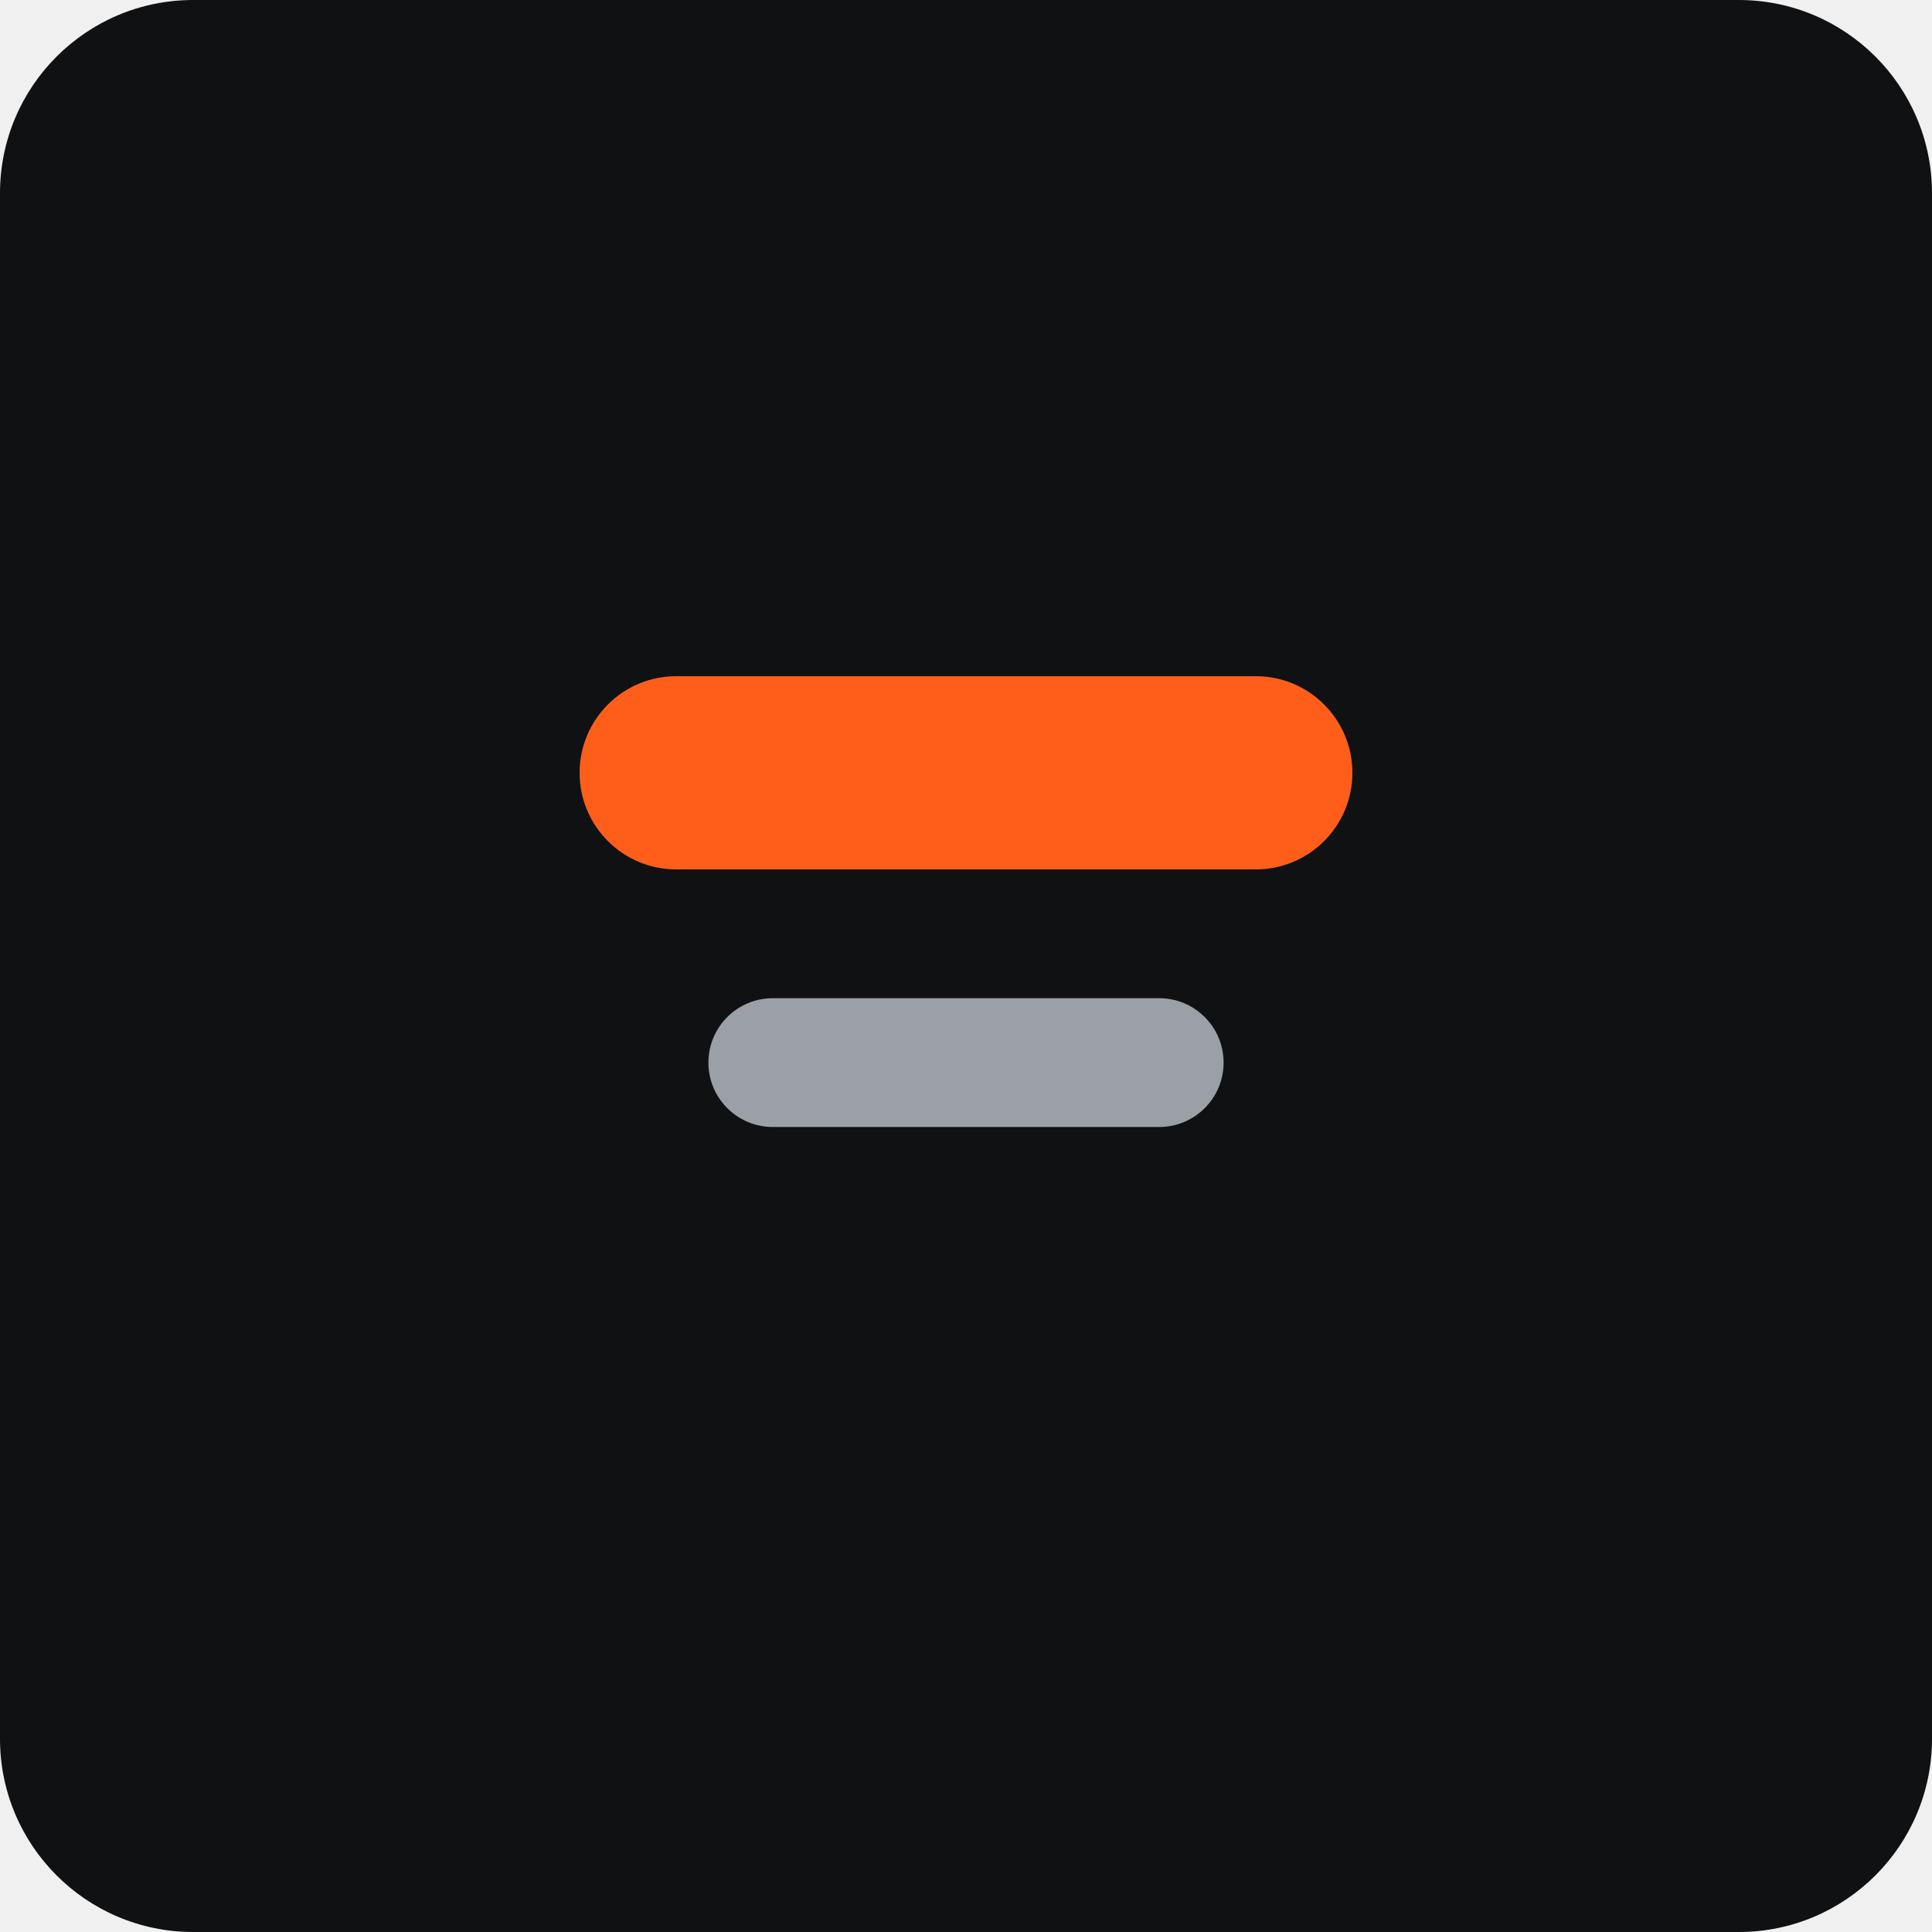
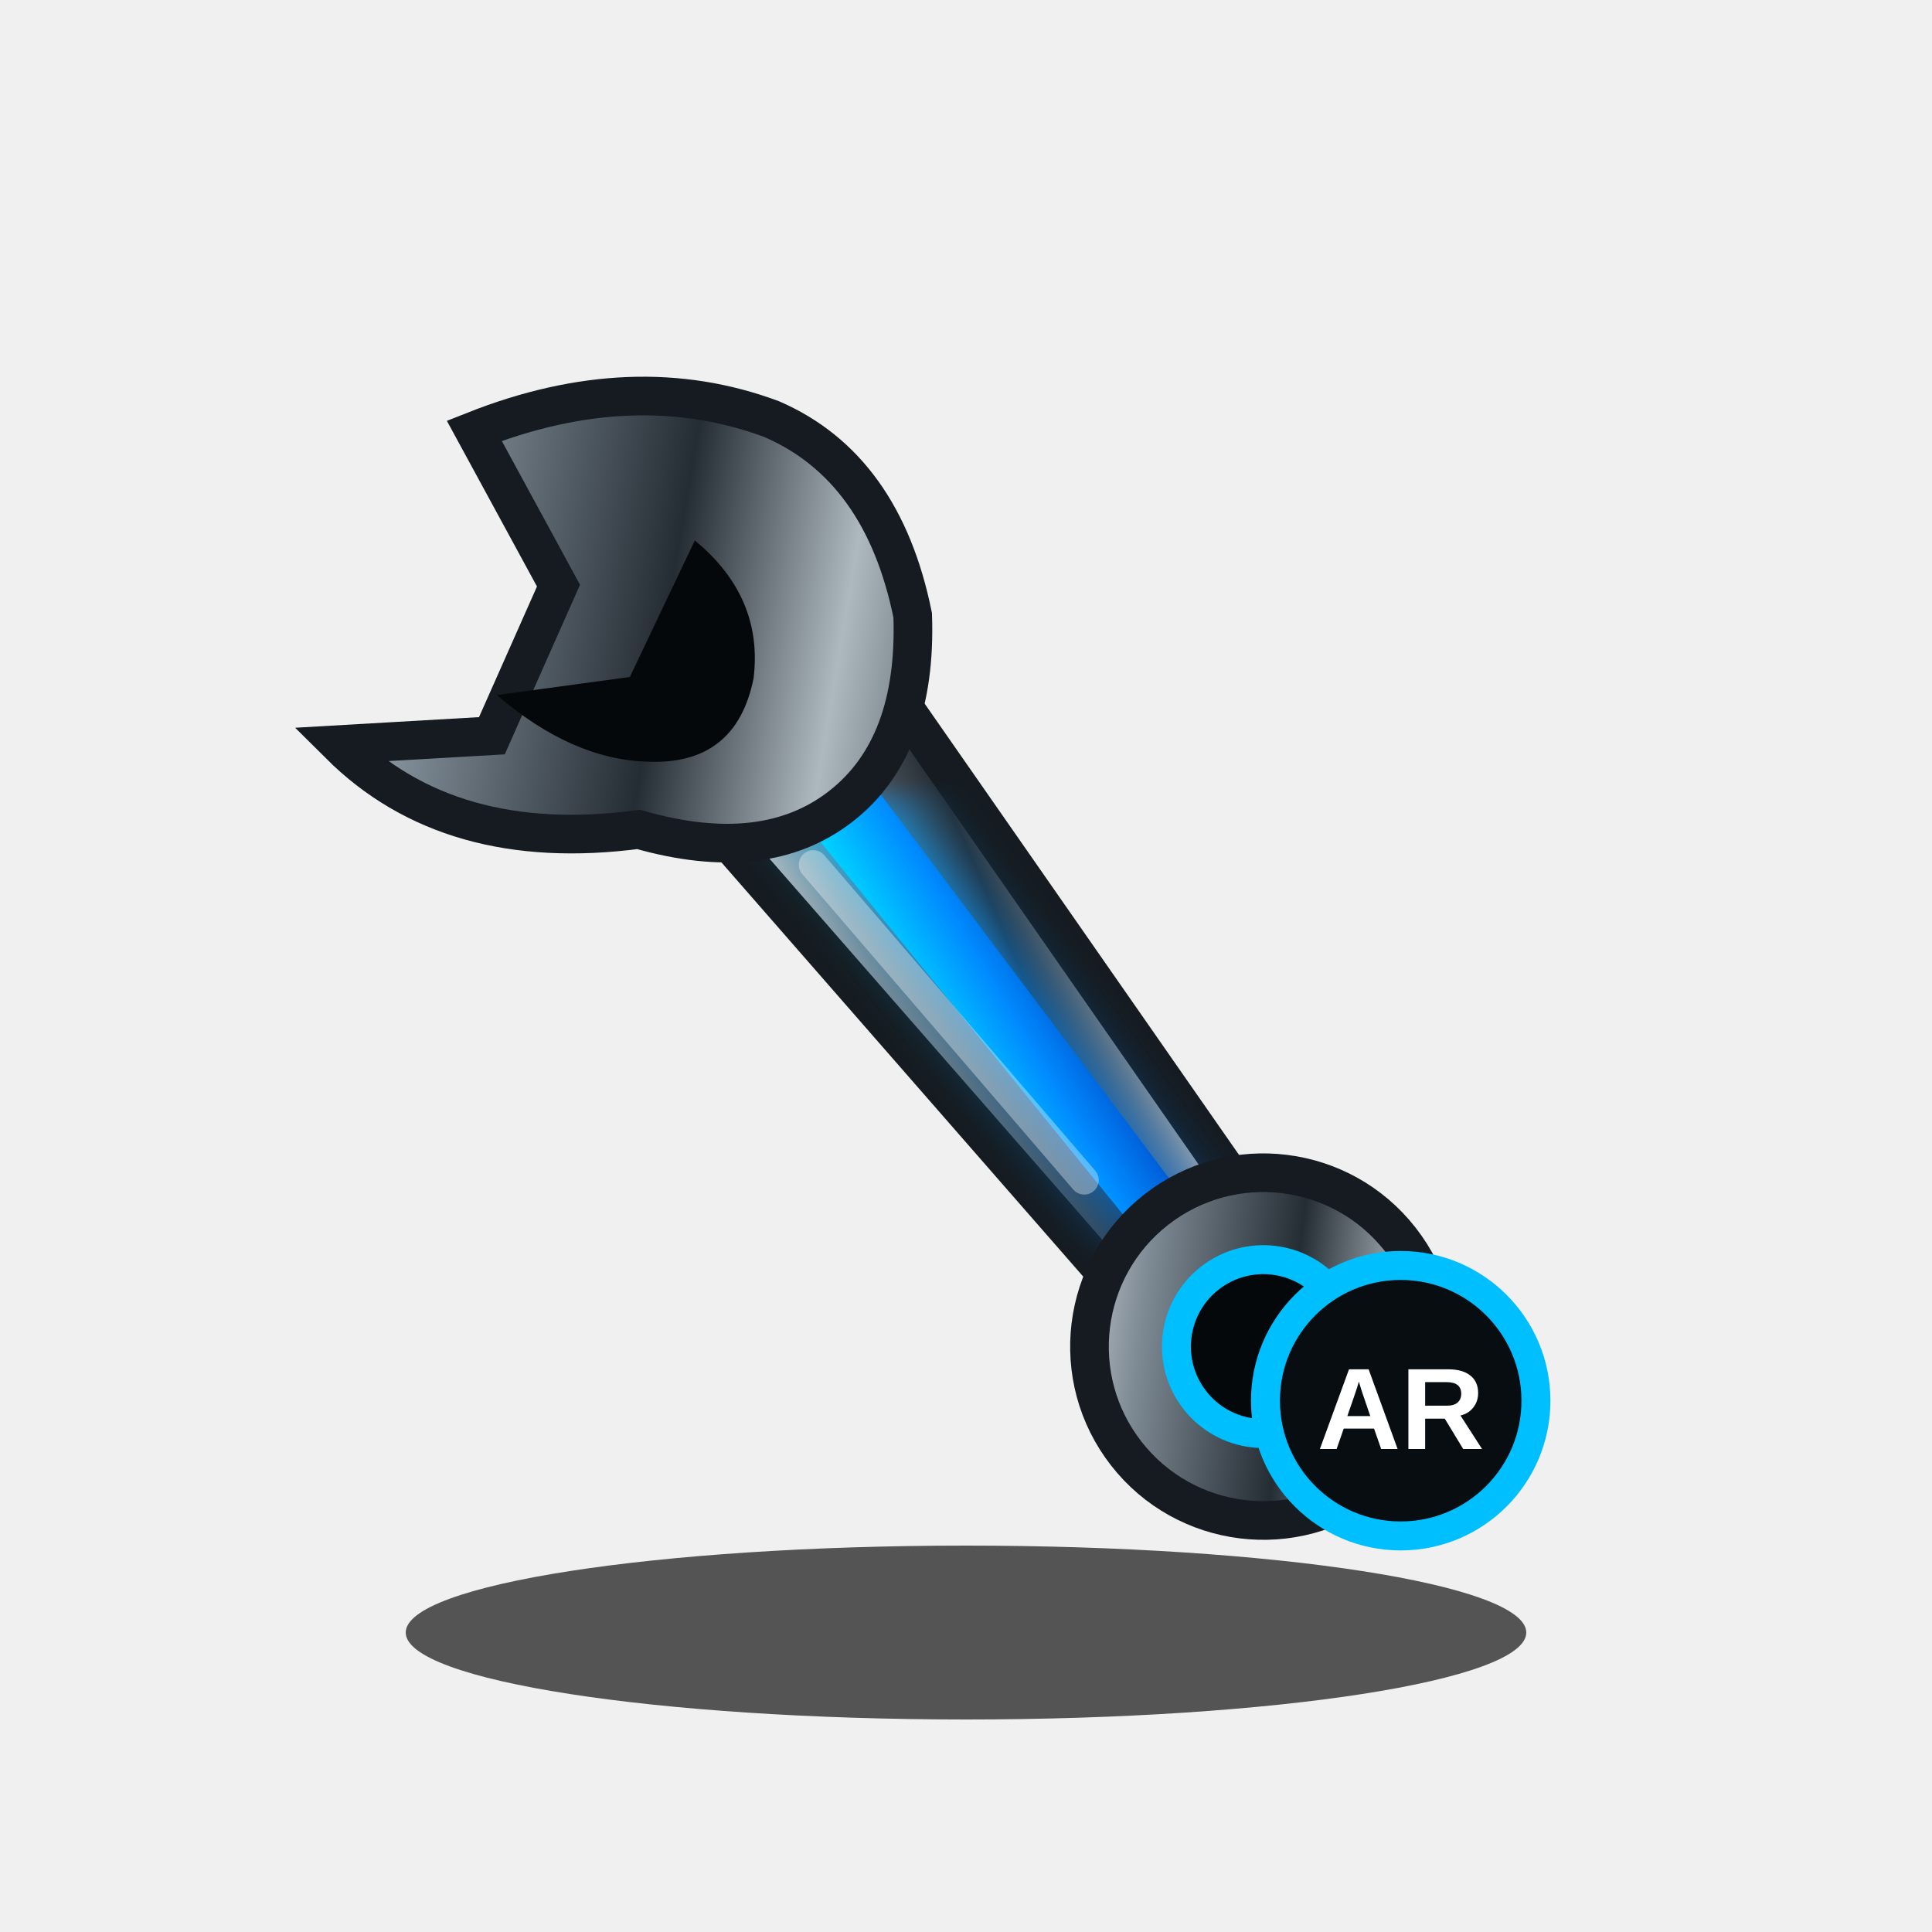
- <svg xmlns="http://www.w3.org/2000/svg" viewBox="0 0 120 120">
-   <rect width="120" height="120" rx="12" fill="#0f1113" />
-   <g fill="#e6e9eb">
-     <rect x="36" y="42" width="48" height="12" rx="6" fill="#ff5e1a" />
-     <rect x="44" y="62" width="32" height="8" rx="4" fill="#9aa0a6" />
+ <svg xmlns="http://www.w3.org/2000/svg" viewBox="0 0 200 200">
+   <defs>
+     <linearGradient id="steel" x1="0" y1="0" x2="1" y2="1">
+       <stop offset="0" stop-color="#e8eef2" />
+       <stop offset=".25" stop-color="#7d8993" />
+       <stop offset=".55" stop-color="#252d34" />
+       <stop offset=".78" stop-color="#aeb8bf" />
+       <stop offset="1" stop-color="#414b54" />
+     </linearGradient>
+     <linearGradient id="blue" x1="0" y1="0" x2="1" y2="1">
+       <stop offset="0" stop-color="#00d4ff" />
+       <stop offset=".5" stop-color="#008cff" />
+       <stop offset="1" stop-color="#004ac7" />
+     </linearGradient>
+     <filter id="glow">
+       <feGaussianBlur stdDeviation="3" result="blur" />
+       <feMerge>
+         <feMergeNode in="blur" />
+         <feMergeNode in="SourceGraphic" />
+       </feMerge>
+     </filter>
+   </defs>
+   <ellipse cx="100" cy="169" rx="58" ry="9" fill="#000" opacity=".65" />
+   <g transform="rotate(-38 100 100)">
+     <path d="M88 64              L112 64              L108 137              Q107 150 100 157              Q93 150 92 137 Z" fill="url(#steel)" stroke="#151b20" stroke-width="4" />
+     <path d="M96 79              L104 79              L103 132              Q102 139 100 142              Q98 139 97 132 Z" fill="url(#blue)" filter="url(#glow)" />
+     <path d="M82 68              Q65 58 63 42              L76 51              L91 43              L94 25              Q111 30 119 43              Q125 54 118 68              Q110 79 100 79              Q90 79 82 68 Z" fill="url(#steel)" stroke="#151b20" stroke-width="4" />
+     <path d="M79 48              L91 55              L105 48              Q107 57 101 63              Q94 69 87 63              Q81 58 79 48 Z" fill="#05080b" />
+     <circle cx="100" cy="150" r="18" fill="url(#steel)" stroke="#151b20" stroke-width="4" />
+     <circle cx="100" cy="150" r="9" fill="#05080b" stroke="#00bfff" stroke-width="3" />
+     <path d="M94 82 L96 125" stroke="#ffffff" stroke-width="3" stroke-linecap="round" opacity=".35" />
  </g>
+   <circle cx="145" cy="145" r="14" fill="#080d12" stroke="#00bfff" stroke-width="3" />
+   <text x="145" y="150" text-anchor="middle" font-family="Arial, sans-serif" font-size="12" font-weight="700" fill="#ffffff">AR</text>
</svg>
